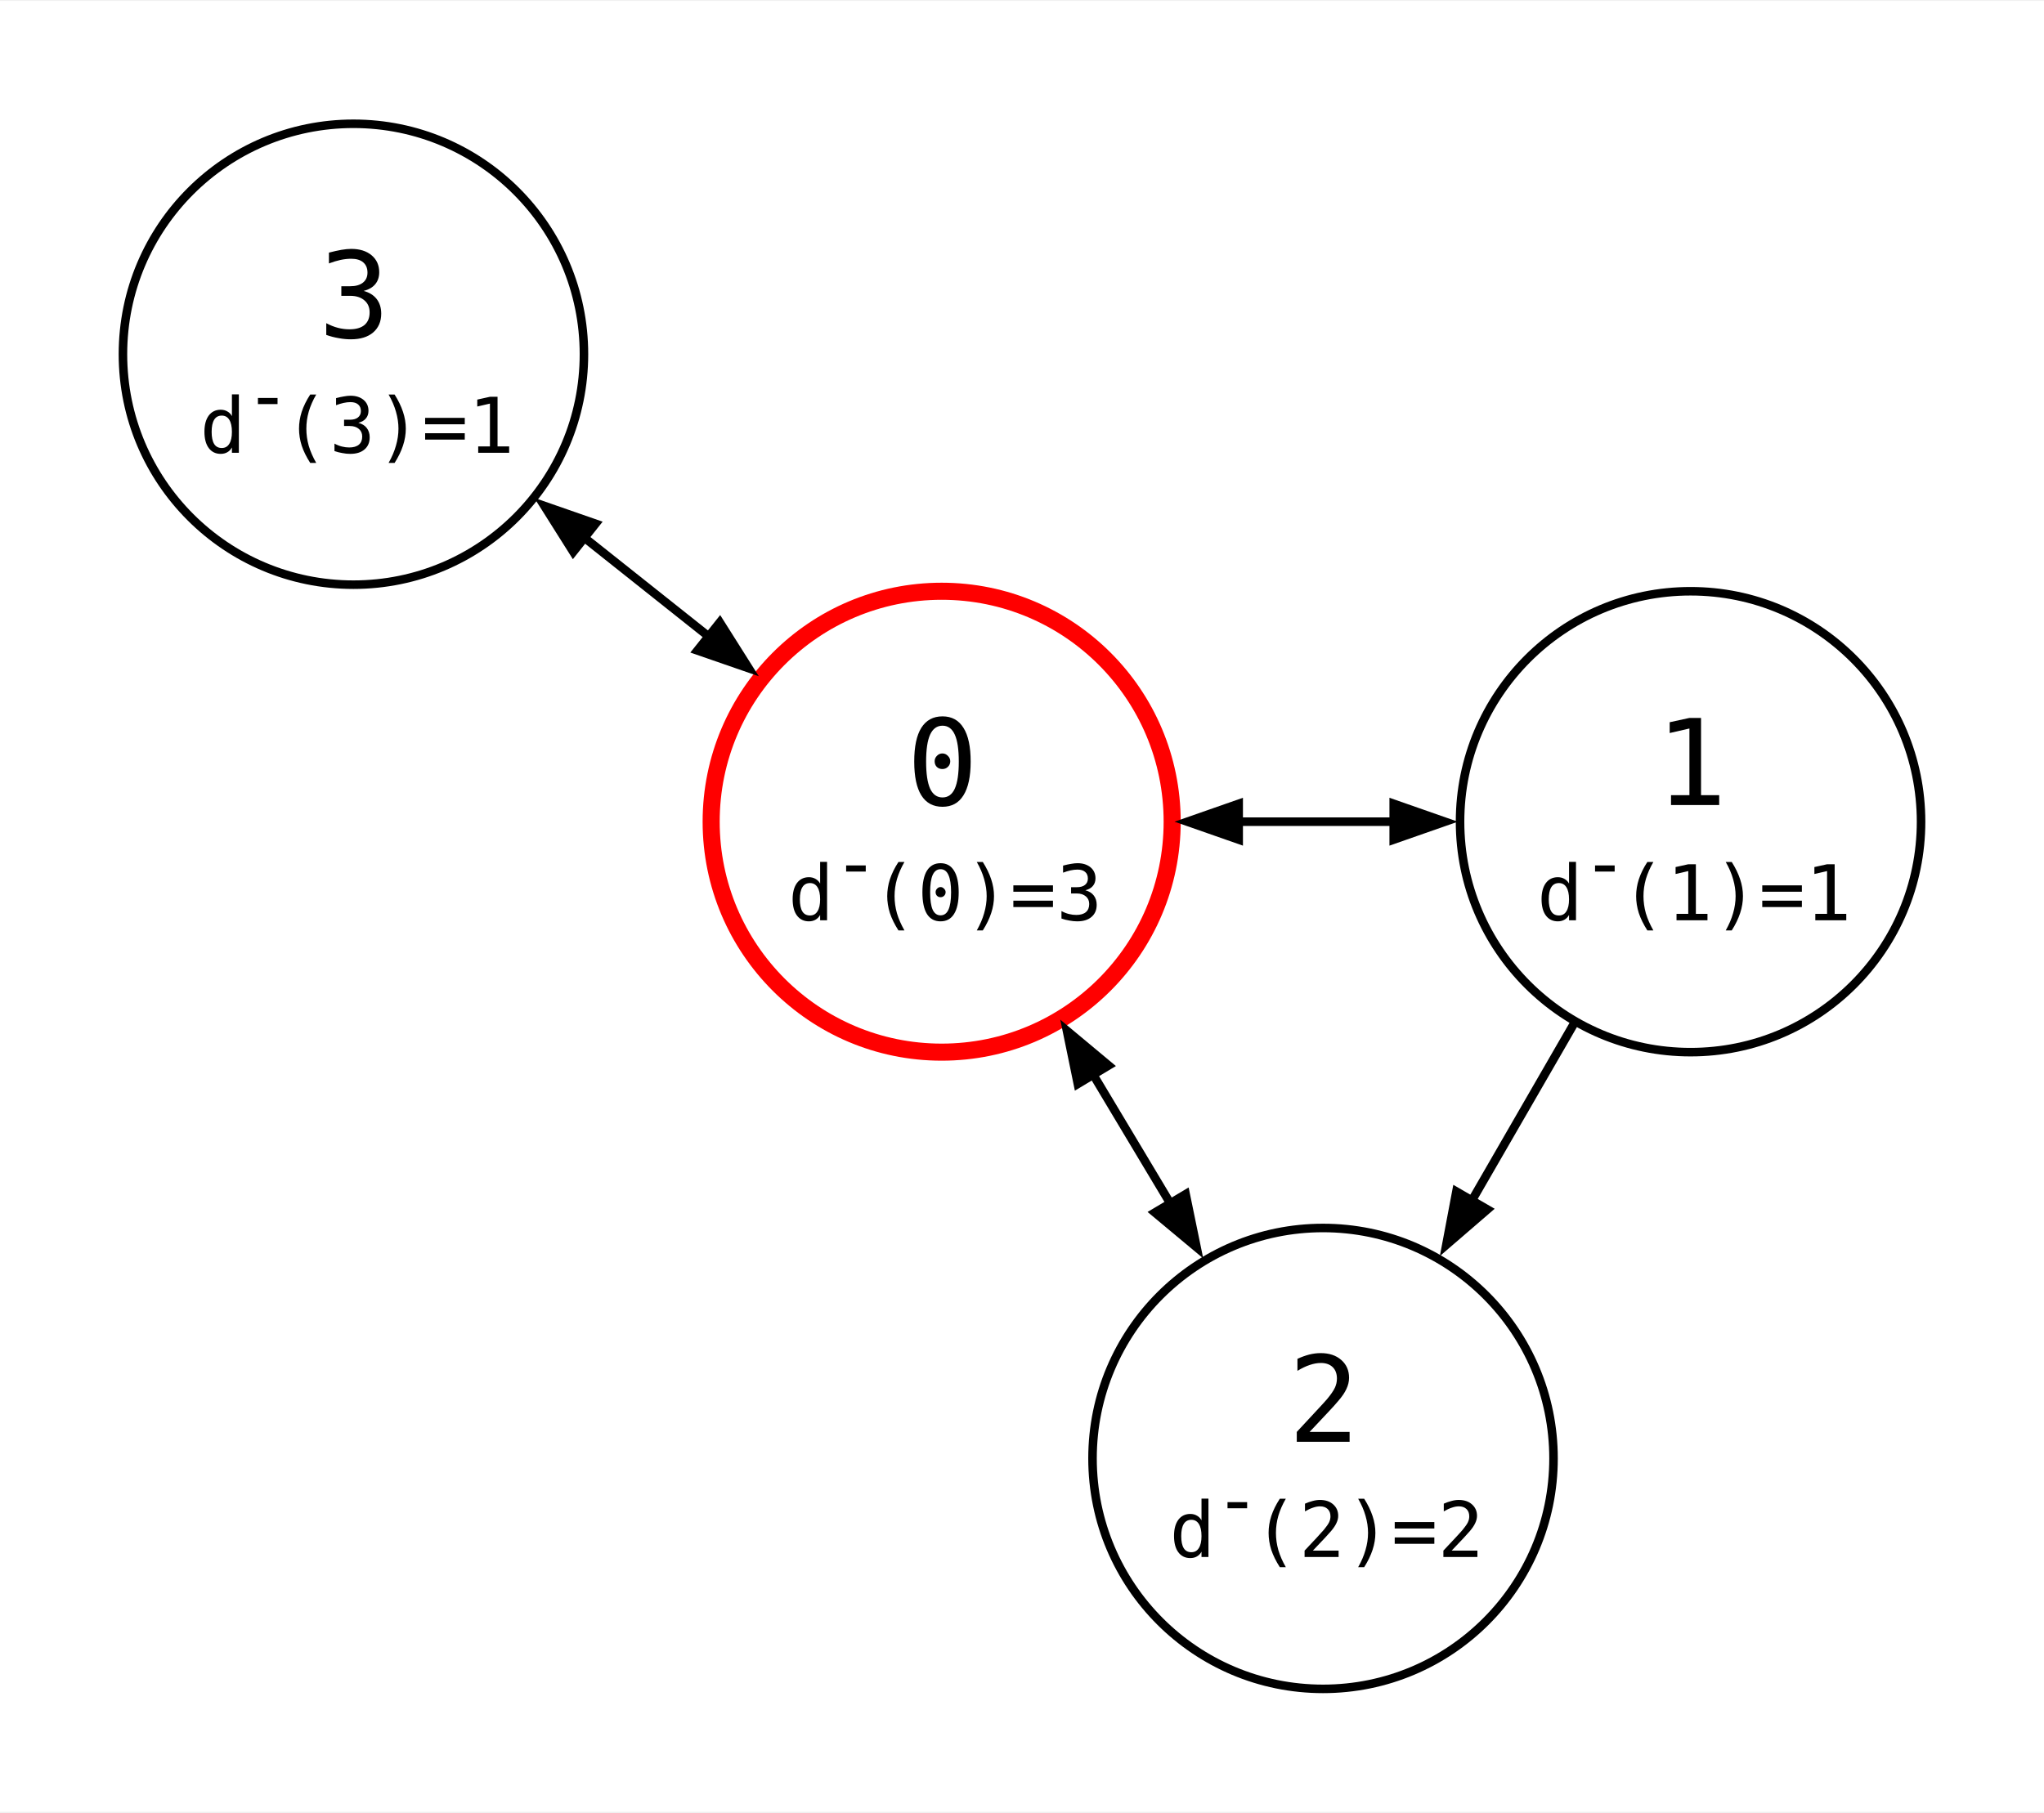
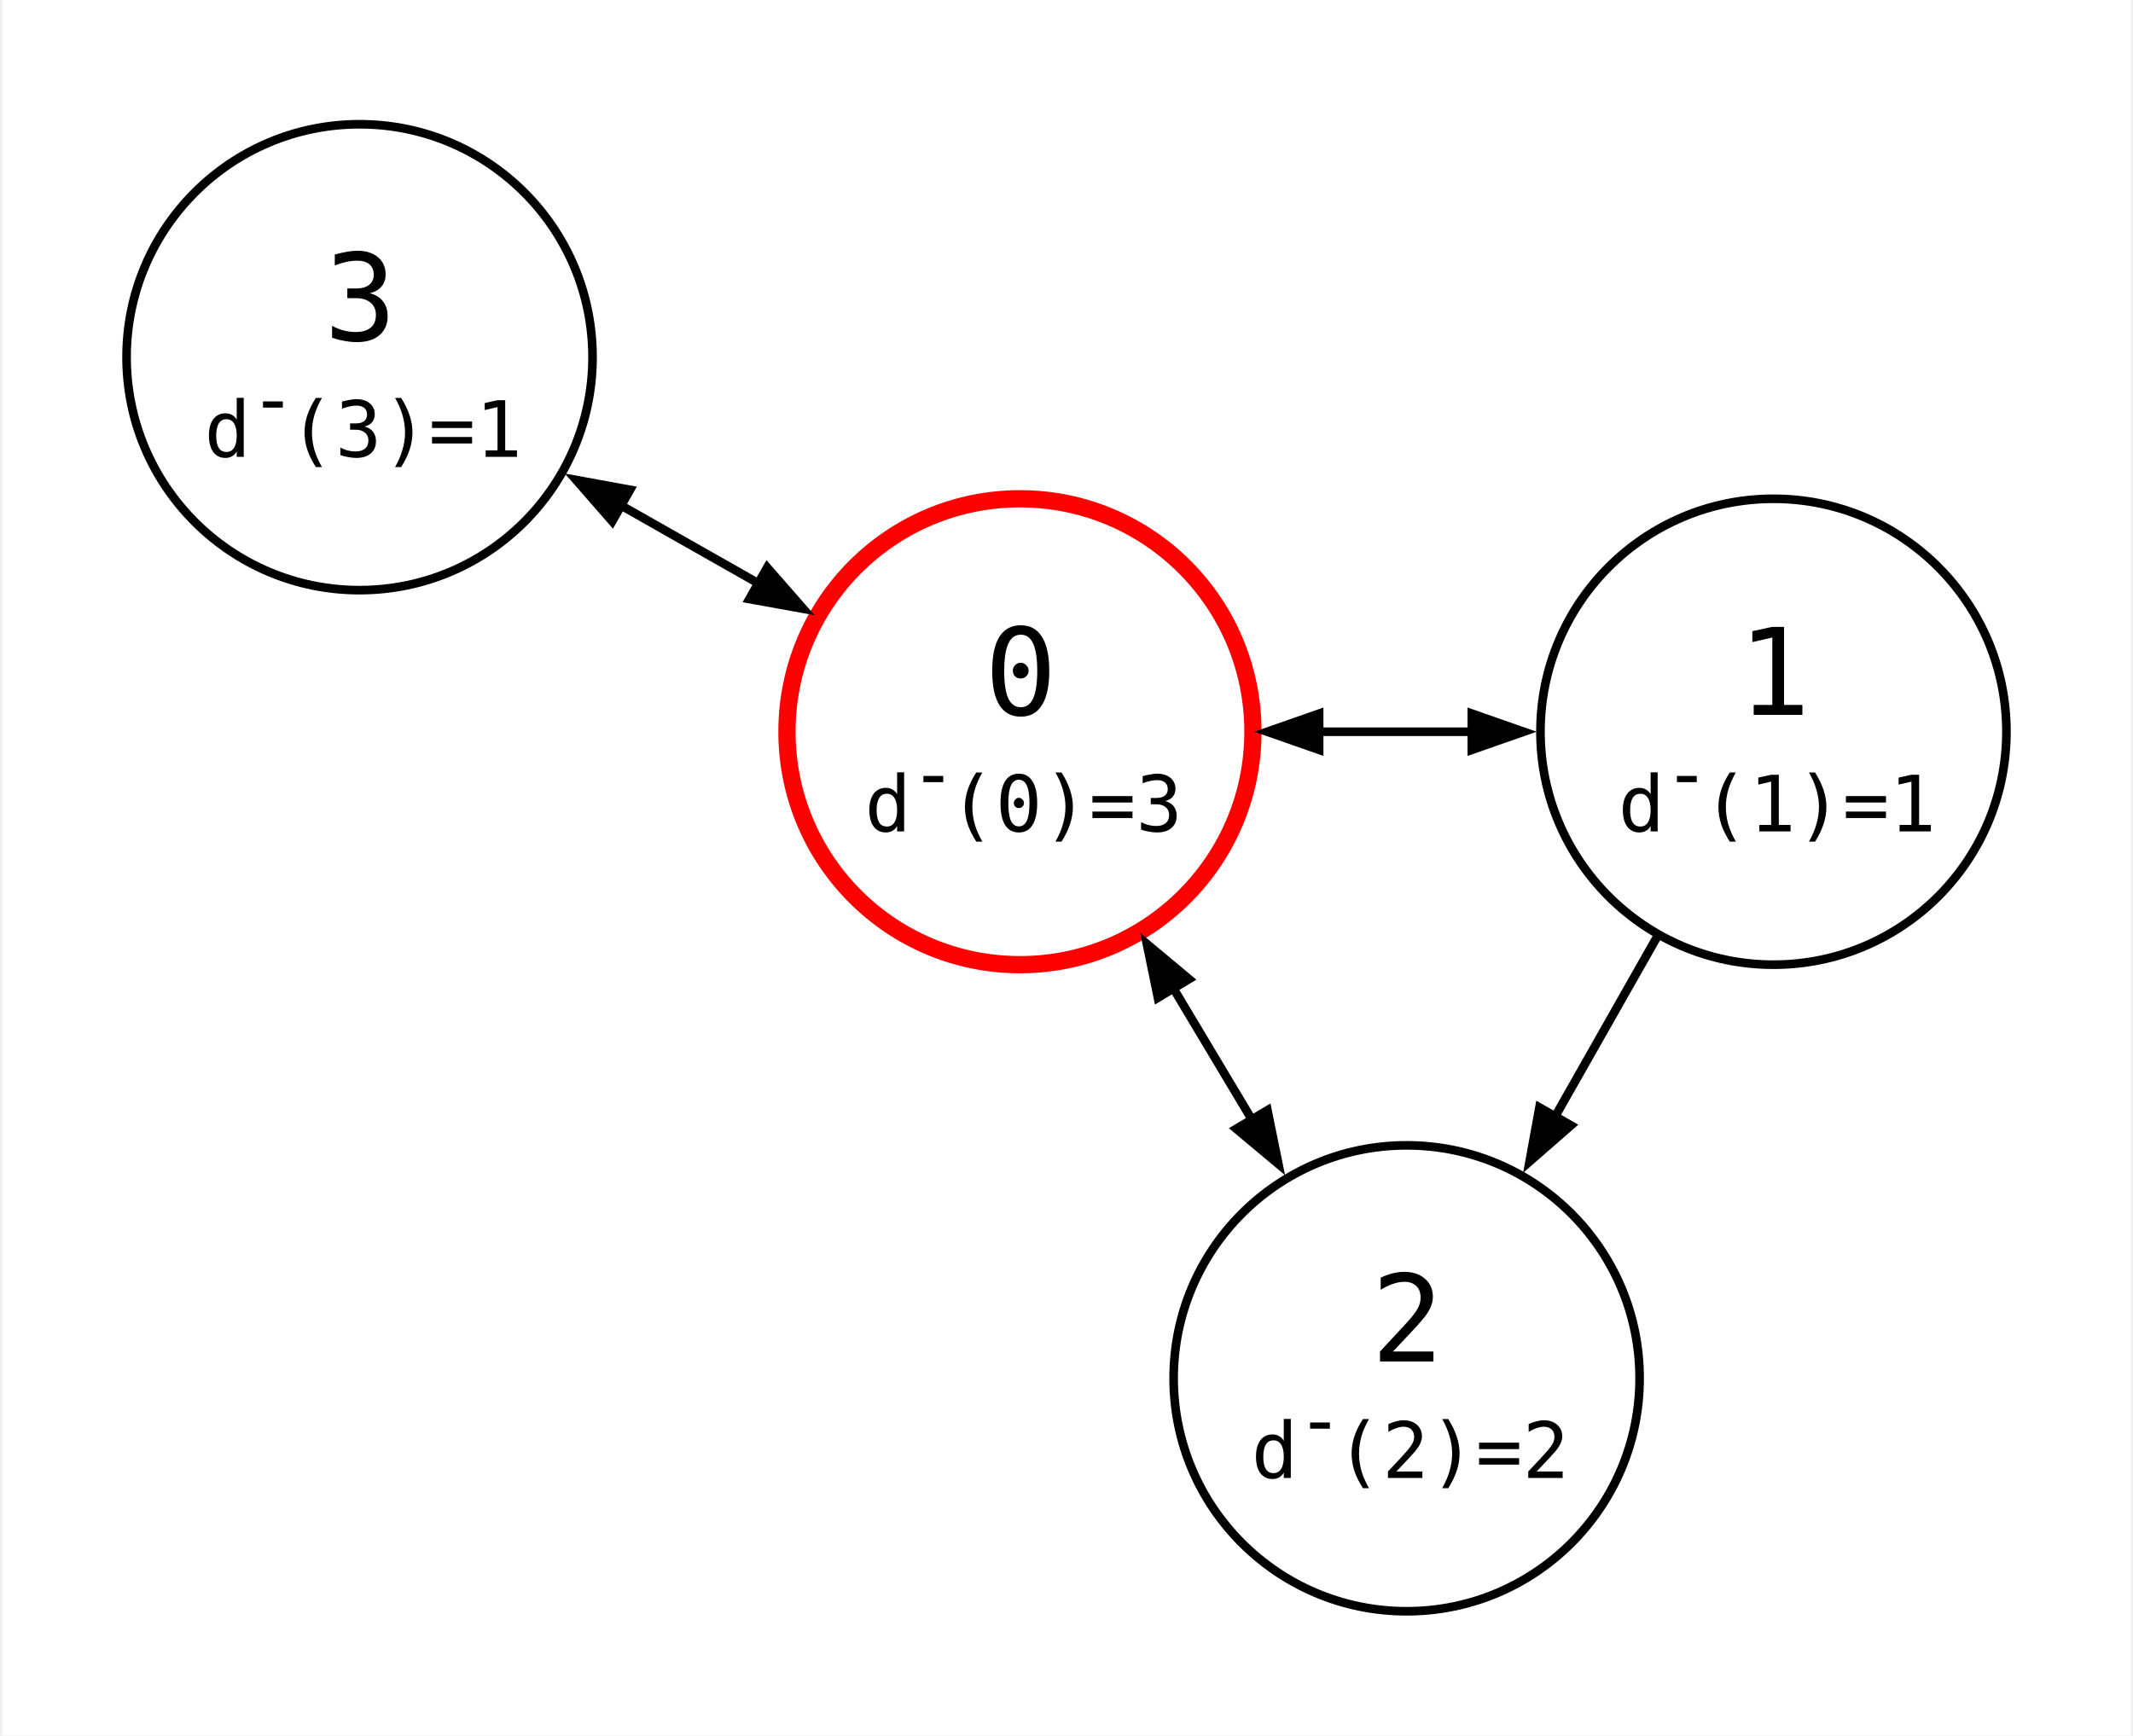
- <svg xmlns="http://www.w3.org/2000/svg" width="239pt" height="212pt" viewBox="0.00 0.00 239.42 212.17">
-   <g id="graph0" class="graph" transform="scale(1 1) rotate(0) translate(14.4 197.77)">
-     <polygon fill="white" stroke="none" points="-14.4,14.4 -14.4,-197.77 225.02,-197.77 225.02,14.4 -14.4,14.4" />
+ <svg xmlns="http://www.w3.org/2000/svg" width="247pt" height="201pt" viewBox="0.00 0.00 246.65 201.15">
+   <g id="graph0" class="graph" transform="scale(1 1) rotate(0) translate(14.4 186.75)">
+     <polygon fill="white" stroke="none" points="-14.4,14.4 -14.4,-186.75 232.25,-186.75 232.25,14.4 -14.4,14.4" />
    <g id="node1" class="node">
-       <ellipse fill="none" stroke="red" stroke-width="2" cx="95.9" cy="-101.6" rx="27" ry="27" />
-       <text text-anchor="start" x="91.78" y="-103.55" font-family="monospace" font-size="14.00">0</text>
-       <text text-anchor="start" x="77.9" y="-90.05" font-family="monospace" font-size="9.00">d</text>
-       <text text-anchor="start" x="83.15" y="-90.05" font-family="monospace" baseline-shift="super" font-size="9.00">-</text>
-       <text text-anchor="start" x="87.65" y="-90.05" font-family="monospace" font-size="9.00">(0)=3</text>
+       <ellipse fill="none" stroke="red" stroke-width="2" cx="103.53" cy="-101.94" rx="27" ry="27" />
+       <text text-anchor="start" x="99.41" y="-103.89" font-family="monospace" font-size="14.00">0</text>
+       <text text-anchor="start" x="85.53" y="-90.39" font-family="monospace" font-size="9.00">d</text>
+       <text text-anchor="start" x="90.78" y="-90.39" font-family="monospace" baseline-shift="super" font-size="9.00">-</text>
+       <text text-anchor="start" x="95.28" y="-90.39" font-family="monospace" font-size="9.00">(0)=3</text>
    </g>
    <g id="node2" class="node">
-       <ellipse fill="none" stroke="black" cx="183.62" cy="-101.6" rx="27" ry="27" />
-       <text text-anchor="start" x="179.49" y="-103.55" font-family="monospace" font-size="14.00">1</text>
-       <text text-anchor="start" x="165.62" y="-90.05" font-family="monospace" font-size="9.00">d</text>
-       <text text-anchor="start" x="170.87" y="-90.05" font-family="monospace" baseline-shift="super" font-size="9.00">-</text>
-       <text text-anchor="start" x="175.37" y="-90.05" font-family="monospace" font-size="9.00">(1)=1</text>
+       <ellipse fill="none" stroke="black" cx="190.85" cy="-101.94" rx="27" ry="27" />
+       <text text-anchor="start" x="186.72" y="-103.89" font-family="monospace" font-size="14.00">1</text>
+       <text text-anchor="start" x="172.85" y="-90.39" font-family="monospace" font-size="9.00">d</text>
+       <text text-anchor="start" x="178.1" y="-90.39" font-family="monospace" baseline-shift="super" font-size="9.00">-</text>
+       <text text-anchor="start" x="182.6" y="-90.39" font-family="monospace" font-size="9.00">(1)=1</text>
    </g>
    <g id="edge1" class="edge">
-       <path fill="none" stroke="black" d="M130.55,-101.6C136.58,-101.6 142.85,-101.6 148.89,-101.6" />
-       <polygon fill="black" stroke="black" points="130.69,-99.5 124.69,-101.6 130.69,-103.7 130.69,-99.5" />
-       <polygon fill="black" stroke="black" points="148.85,-103.7 154.85,-101.6 148.85,-99.5 148.85,-103.7" />
+       <path fill="none" stroke="black" d="M137.95,-101.94C143.9,-101.94 150.08,-101.94 156.03,-101.94" />
+       <polygon fill="black" stroke="black" points="138.2,-99.84 132.2,-101.94 138.2,-104.04 138.2,-99.84" />
+       <polygon fill="black" stroke="black" points="155.9,-104.04 161.9,-101.94 155.9,-99.84 155.9,-104.04" />
    </g>
    <g id="node3" class="node">
-       <ellipse fill="none" stroke="black" cx="140.57" cy="-27" rx="27" ry="27" />
-       <text text-anchor="start" x="136.45" y="-28.95" font-family="monospace" font-size="14.00">2</text>
-       <text text-anchor="start" x="122.57" y="-15.45" font-family="monospace" font-size="9.00">d</text>
-       <text text-anchor="start" x="127.82" y="-15.45" font-family="monospace" baseline-shift="super" font-size="9.00">-</text>
-       <text text-anchor="start" x="132.32" y="-15.45" font-family="monospace" font-size="9.00">(2)=2</text>
+       <ellipse fill="none" stroke="black" cx="148.34" cy="-27" rx="27" ry="27" />
+       <text text-anchor="start" x="144.21" y="-28.95" font-family="monospace" font-size="14.00">2</text>
+       <text text-anchor="start" x="130.34" y="-15.45" font-family="monospace" font-size="9.00">d</text>
+       <text text-anchor="start" x="135.59" y="-15.45" font-family="monospace" baseline-shift="super" font-size="9.00">-</text>
+       <text text-anchor="start" x="140.09" y="-15.45" font-family="monospace" font-size="9.00">(2)=2</text>
    </g>
    <g id="edge2" class="edge">
-       <path fill="none" stroke="black" d="M113.64,-71.98C116.66,-66.94 119.79,-61.72 122.8,-56.68" />
-       <polygon fill="black" stroke="black" points="111.85,-70.88 110.57,-77.11 115.45,-73.04 111.85,-70.88" />
-       <polygon fill="black" stroke="black" points="124.48,-57.96 125.76,-51.74 120.88,-55.81 124.48,-57.96" />
+       <path fill="none" stroke="black" d="M121.06,-72.62C124.14,-67.47 127.35,-62.11 130.43,-56.95" />
+       <polygon fill="black" stroke="black" points="119.52,-71.11 118.24,-77.34 123.12,-73.27 119.52,-71.11" />
+       <polygon fill="black" stroke="black" points="132.21,-58.07 133.48,-51.84 128.6,-55.92 132.21,-58.07" />
    </g>
    <g id="node4" class="node">
-       <ellipse fill="none" stroke="black" cx="27" cy="-156.37" rx="27" ry="27" />
-       <text text-anchor="start" x="22.88" y="-158.32" font-family="monospace" font-size="14.00">3</text>
-       <text text-anchor="start" x="9" y="-144.82" font-family="monospace" font-size="9.00">d</text>
-       <text text-anchor="start" x="14.25" y="-144.82" font-family="monospace" baseline-shift="super" font-size="9.00">-</text>
-       <text text-anchor="start" x="18.75" y="-144.82" font-family="monospace" font-size="9.00">(3)=1</text>
+       <ellipse fill="none" stroke="black" cx="27" cy="-145.35" rx="27" ry="27" />
+       <text text-anchor="start" x="22.88" y="-147.3" font-family="monospace" font-size="14.00">3</text>
+       <text text-anchor="start" x="9" y="-133.8" font-family="monospace" font-size="9.00">d</text>
+       <text text-anchor="start" x="14.25" y="-133.8" font-family="monospace" baseline-shift="super" font-size="9.00">-</text>
+       <text text-anchor="start" x="18.75" y="-133.8" font-family="monospace" font-size="9.00">(3)=1</text>
    </g>
    <g id="edge3" class="edge">
-       <path fill="none" stroke="black" d="M68.84,-123.12C63.9,-127.04 58.76,-131.13 53.83,-135.05" />
-       <polygon fill="black" stroke="black" points="69.91,-124.95 73.3,-119.58 67.29,-121.66 69.91,-124.95" />
-       <polygon fill="black" stroke="black" points="52.75,-133.22 49.36,-138.6 55.36,-136.51 52.75,-133.22" />
+       <path fill="none" stroke="black" d="M73.53,-118.96C68.1,-122.04 62.44,-125.25 57.02,-128.33" />
+       <polygon fill="black" stroke="black" points="74.24,-120.97 78.42,-116.19 72.17,-117.32 74.24,-120.97" />
+       <polygon fill="black" stroke="black" points="56.28,-126.33 52.1,-131.12 58.35,-129.98 56.28,-126.33" />
    </g>
    <g id="edge4" class="edge">
-       <path fill="none" stroke="black" d="M170,-78C166.15,-71.33 161.91,-63.99 157.88,-57" />
-       <polygon fill="black" stroke="black" points="159.82,-56.17 155.01,-52.02 156.19,-58.27 159.82,-56.17" />
+       <path fill="none" stroke="black" d="M177.4,-78.23C173.6,-71.53 169.41,-64.15 165.43,-57.13" />
+       <polygon fill="black" stroke="black" points="167.38,-56.31 162.59,-52.13 163.73,-58.39 167.38,-56.31" />
    </g>
  </g>
</svg>
